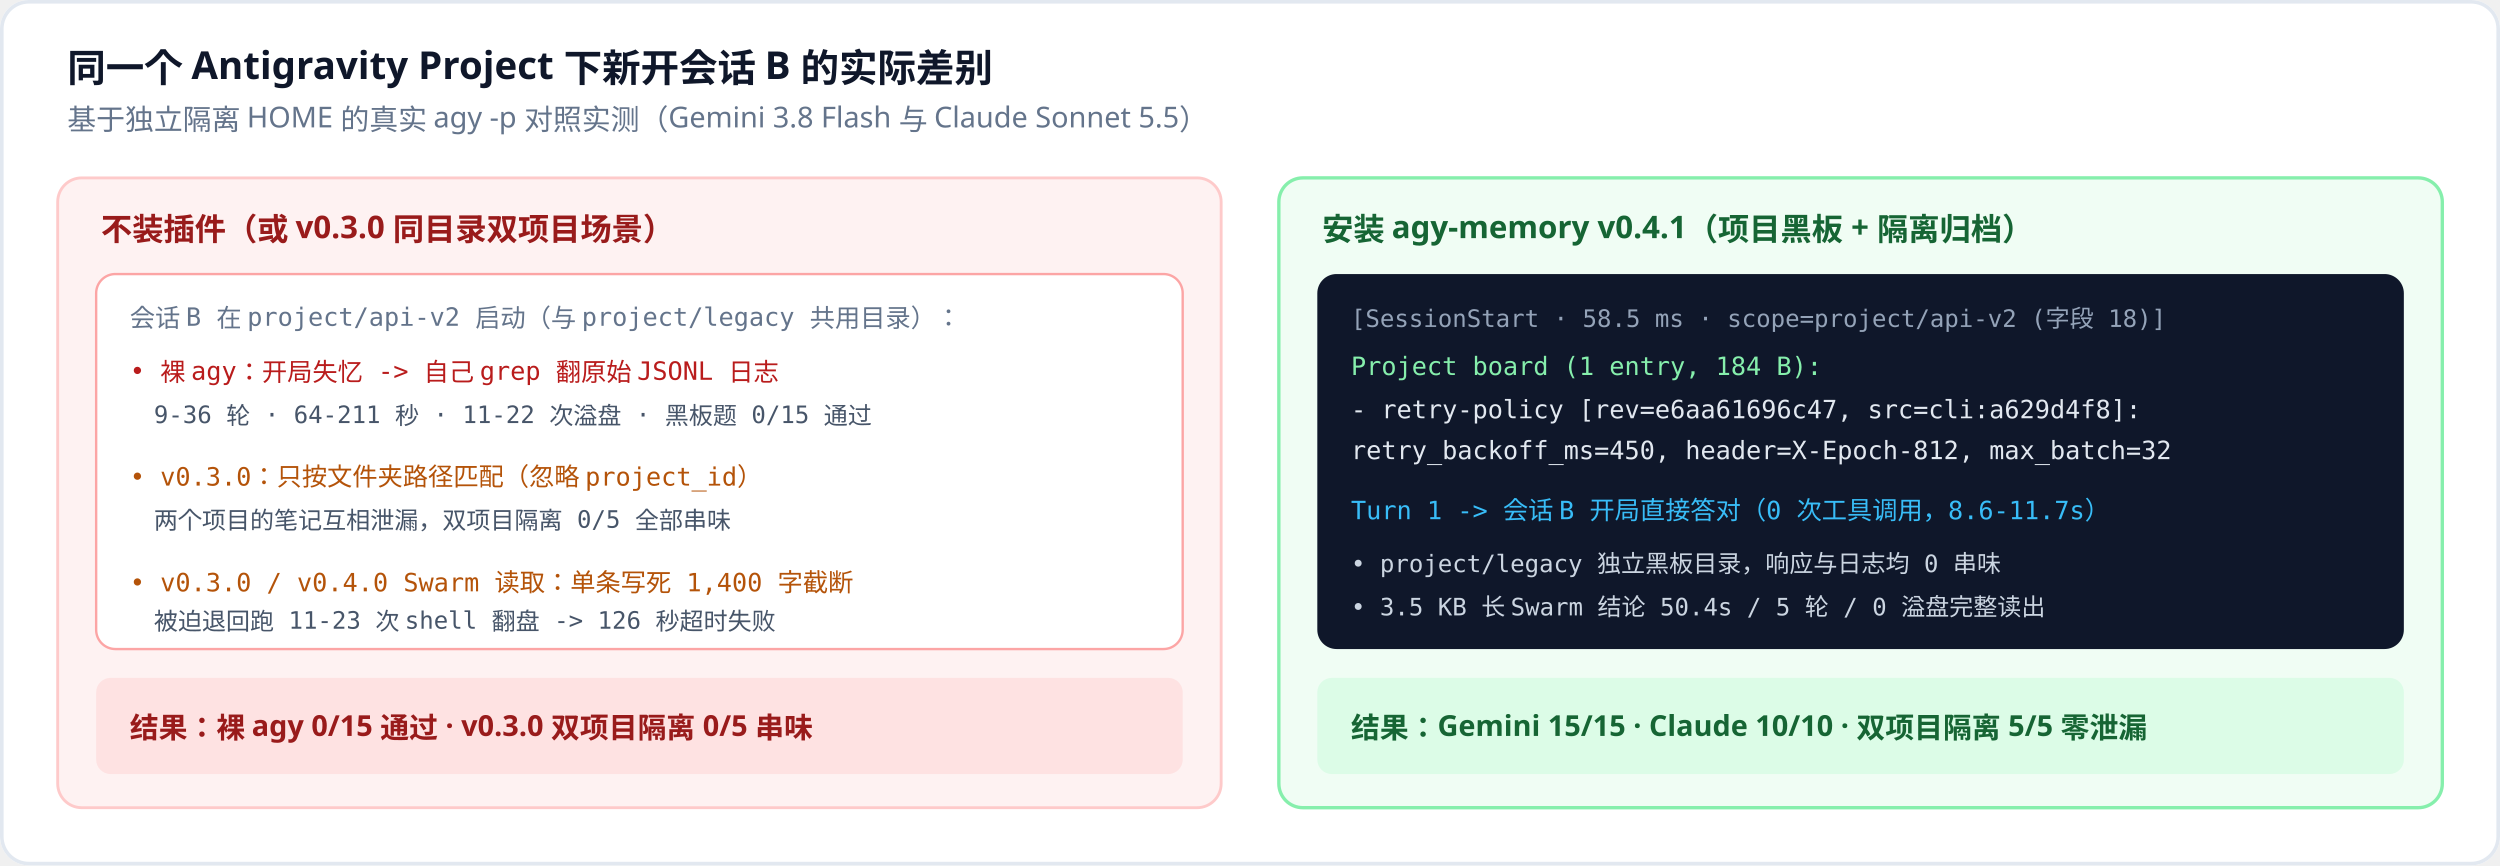
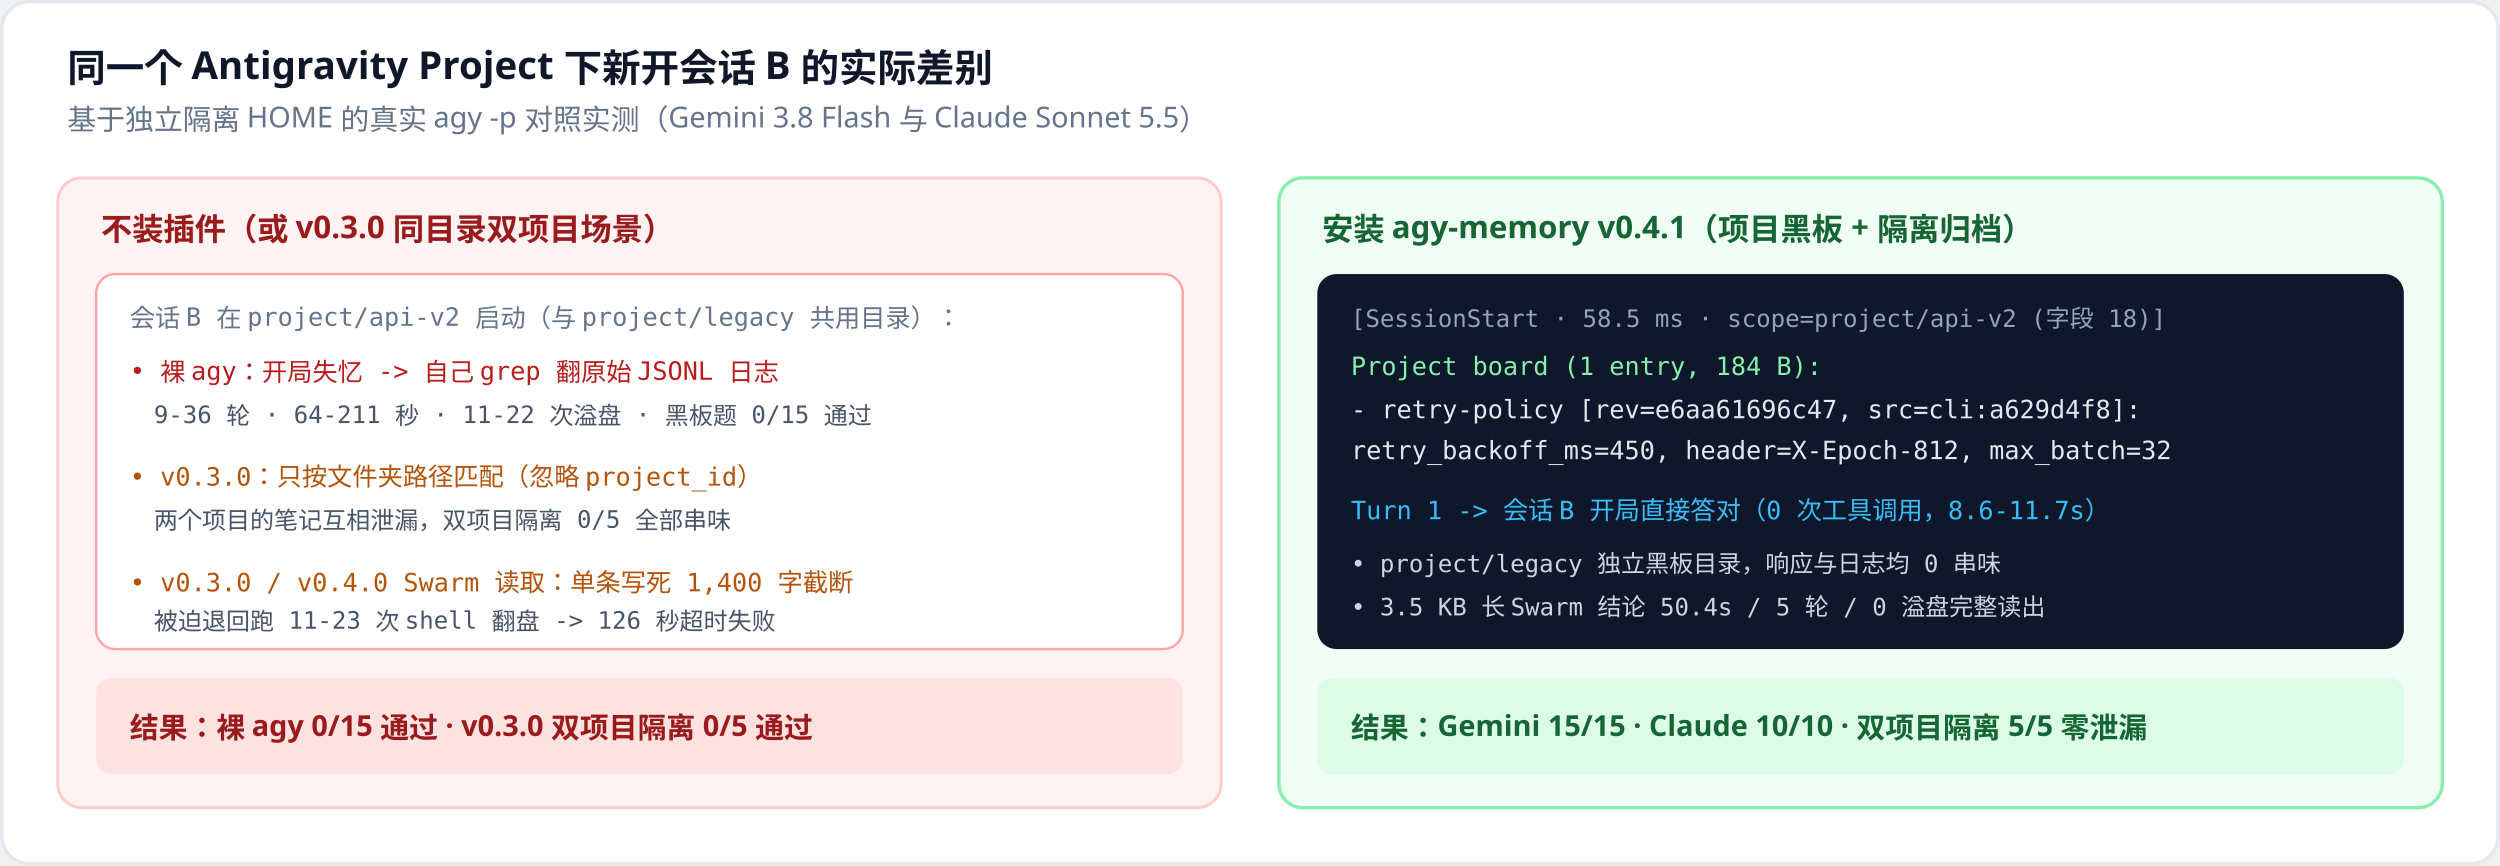
<svg xmlns="http://www.w3.org/2000/svg" viewBox="0 0 1040 360" fill="none">
  <rect width="1040" height="360" rx="12" fill="#FFFFFF" />
  <rect x="0.75" y="0.75" width="1038.5" height="358.5" rx="11.25" stroke="#E2E8F0" stroke-width="1.5" />
  <text x="28" y="34" fill="#0F172A" font-family="PingFang SC, Microsoft YaHei, ui-sans-serif, sans-serif" font-size="16" font-weight="700">同一个 Antigravity Project 下新开会话 B 的实际差别</text>
  <text x="28" y="54" fill="#64748B" font-family="PingFang SC, Microsoft YaHei, ui-sans-serif, sans-serif" font-size="12">基于独立隔离 HOME 的真实 agy -p 对照实测（Gemini 3.8 Flash 与 Claude Sonnet 5.5）</text>
  <rect x="24" y="74" width="484" height="262" rx="10" fill="#FEF2F2" stroke="#FECACA" stroke-width="1.2" />
  <text x="42" y="100" fill="#991B1B" font-family="PingFang SC, Microsoft YaHei, ui-sans-serif, sans-serif" font-size="13" font-weight="700">不装插件（或 v0.3.0 同目录双项目场景）</text>
  <rect x="40" y="114" width="452" height="156" rx="8" fill="#FFFFFF" stroke="#FCA5A5" stroke-width="1" />
  <text x="54" y="136" fill="#64748B" font-family="PingFang SC, Microsoft YaHei, ui-monospace, monospace" font-size="10.5">会话 B 在 project/api-v2 启动（与 project/legacy 共用目录）：</text>
  <text x="54" y="158" fill="#B91C1C" font-family="PingFang SC, Microsoft YaHei, ui-monospace, monospace" font-size="10.5">• 裸 agy：开局失忆 -&gt; 自己 grep 翻原始 JSONL 日志</text>
  <text x="64" y="176" fill="#475569" font-family="PingFang SC, Microsoft YaHei, ui-monospace, monospace" font-size="10">  9-36 轮 · 64-211 秒 · 11-22 次溢盘 · 黑板题 0/15 通过</text>
  <text x="54" y="202" fill="#B45309" font-family="PingFang SC, Microsoft YaHei, ui-monospace, monospace" font-size="10.5">• v0.3.0：只按文件夹路径匹配（忽略 project_id）</text>
  <text x="64" y="220" fill="#475569" font-family="PingFang SC, Microsoft YaHei, ui-monospace, monospace" font-size="10">  两个项目的笔记互相泄漏，双项目隔离 0/5 全部串味</text>
  <text x="54" y="246" fill="#B45309" font-family="PingFang SC, Microsoft YaHei, ui-monospace, monospace" font-size="10.5">• v0.3.0 / v0.4.0 Swarm 读取：单条写死 1,400 字截断</text>
  <text x="64" y="262" fill="#475569" font-family="PingFang SC, Microsoft YaHei, ui-monospace, monospace" font-size="10">  被迫退回跑 11-23 次 shell 翻盘 -&gt; 126 秒超时失败</text>
  <rect x="40" y="282" width="452" height="40" rx="6" fill="#FEE2E2" />
-   <text x="54" y="307" fill="#991B1B" font-family="PingFang SC, Microsoft YaHei, ui-sans-serif, sans-serif" font-size="12" font-weight="700">结果：裸 agy 0/15 通过 · v0.3.0 双项目隔离 0/5 串味</text>
+   <text x="54" y="307" fill="#991B1B" font-family="PingFang SC, Microsoft YaHei, ui-sans-serif, sans-serif" font-size="12" font-weight="700">结果：裸 agy 0/15 通过 · v0.3.0 双项目隔离 0/5 通过</text>
  <rect x="532" y="74" width="484" height="262" rx="10" fill="#F0FDF4" stroke="#86EFAC" stroke-width="1.4" />
  <text x="550" y="100" fill="#166534" font-family="PingFang SC, Microsoft YaHei, ui-sans-serif, sans-serif" font-size="13" font-weight="700">安装 agy-memory v0.4.1（项目黑板 + 隔离归档）</text>
  <rect x="548" y="114" width="452" height="156" rx="8" fill="#0F172A" />
  <text x="562" y="136" fill="#94A3B8" font-family="ui-monospace, SFMono-Regular, Menlo, monospace" font-size="10">[SessionStart · 58.5 ms · scope=project/api-v2 (字段 18)]</text>
  <text x="562" y="156" fill="#86EFAC" font-family="ui-monospace, SFMono-Regular, Menlo, monospace" font-size="10.5">Project board (1 entry, 184 B):</text>
  <text x="562" y="174" fill="#E2E8F0" font-family="ui-monospace, SFMono-Regular, Menlo, monospace" font-size="10.5">- retry-policy [rev=e6aa61696c47, src=cli:a629d4f8]:</text>
  <text x="562" y="191" fill="#E2E8F0" font-family="ui-monospace, SFMono-Regular, Menlo, monospace" font-size="10.5">  retry_backoff_ms=450, header=X-Epoch-812, max_batch=32</text>
  <text x="562" y="216" fill="#38BDF8" font-family="PingFang SC, Microsoft YaHei, ui-monospace, monospace" font-size="10.5">Turn 1 -&gt; 会话 B 开局直接答对（0 次工具调用，8.6-11.7s）</text>
  <text x="562" y="238" fill="#CBD5E1" font-family="PingFang SC, Microsoft YaHei, ui-monospace, monospace" font-size="10">• project/legacy 独立黑板目录，响应与日志均 0 串味</text>
  <text x="562" y="256" fill="#CBD5E1" font-family="PingFang SC, Microsoft YaHei, ui-monospace, monospace" font-size="10">• 3.5 KB 长 Swarm 结论 50.4s / 5 轮 / 0 溢盘完整读出</text>
  <rect x="548" y="282" width="452" height="40" rx="6" fill="#DCFCE7" />
  <text x="562" y="307" fill="#166534" font-family="PingFang SC, Microsoft YaHei, ui-sans-serif, sans-serif" font-size="12" font-weight="700">结果：Gemini 15/15 · Claude 10/10 · 双项目隔离 5/5 零泄漏</text>
</svg>
